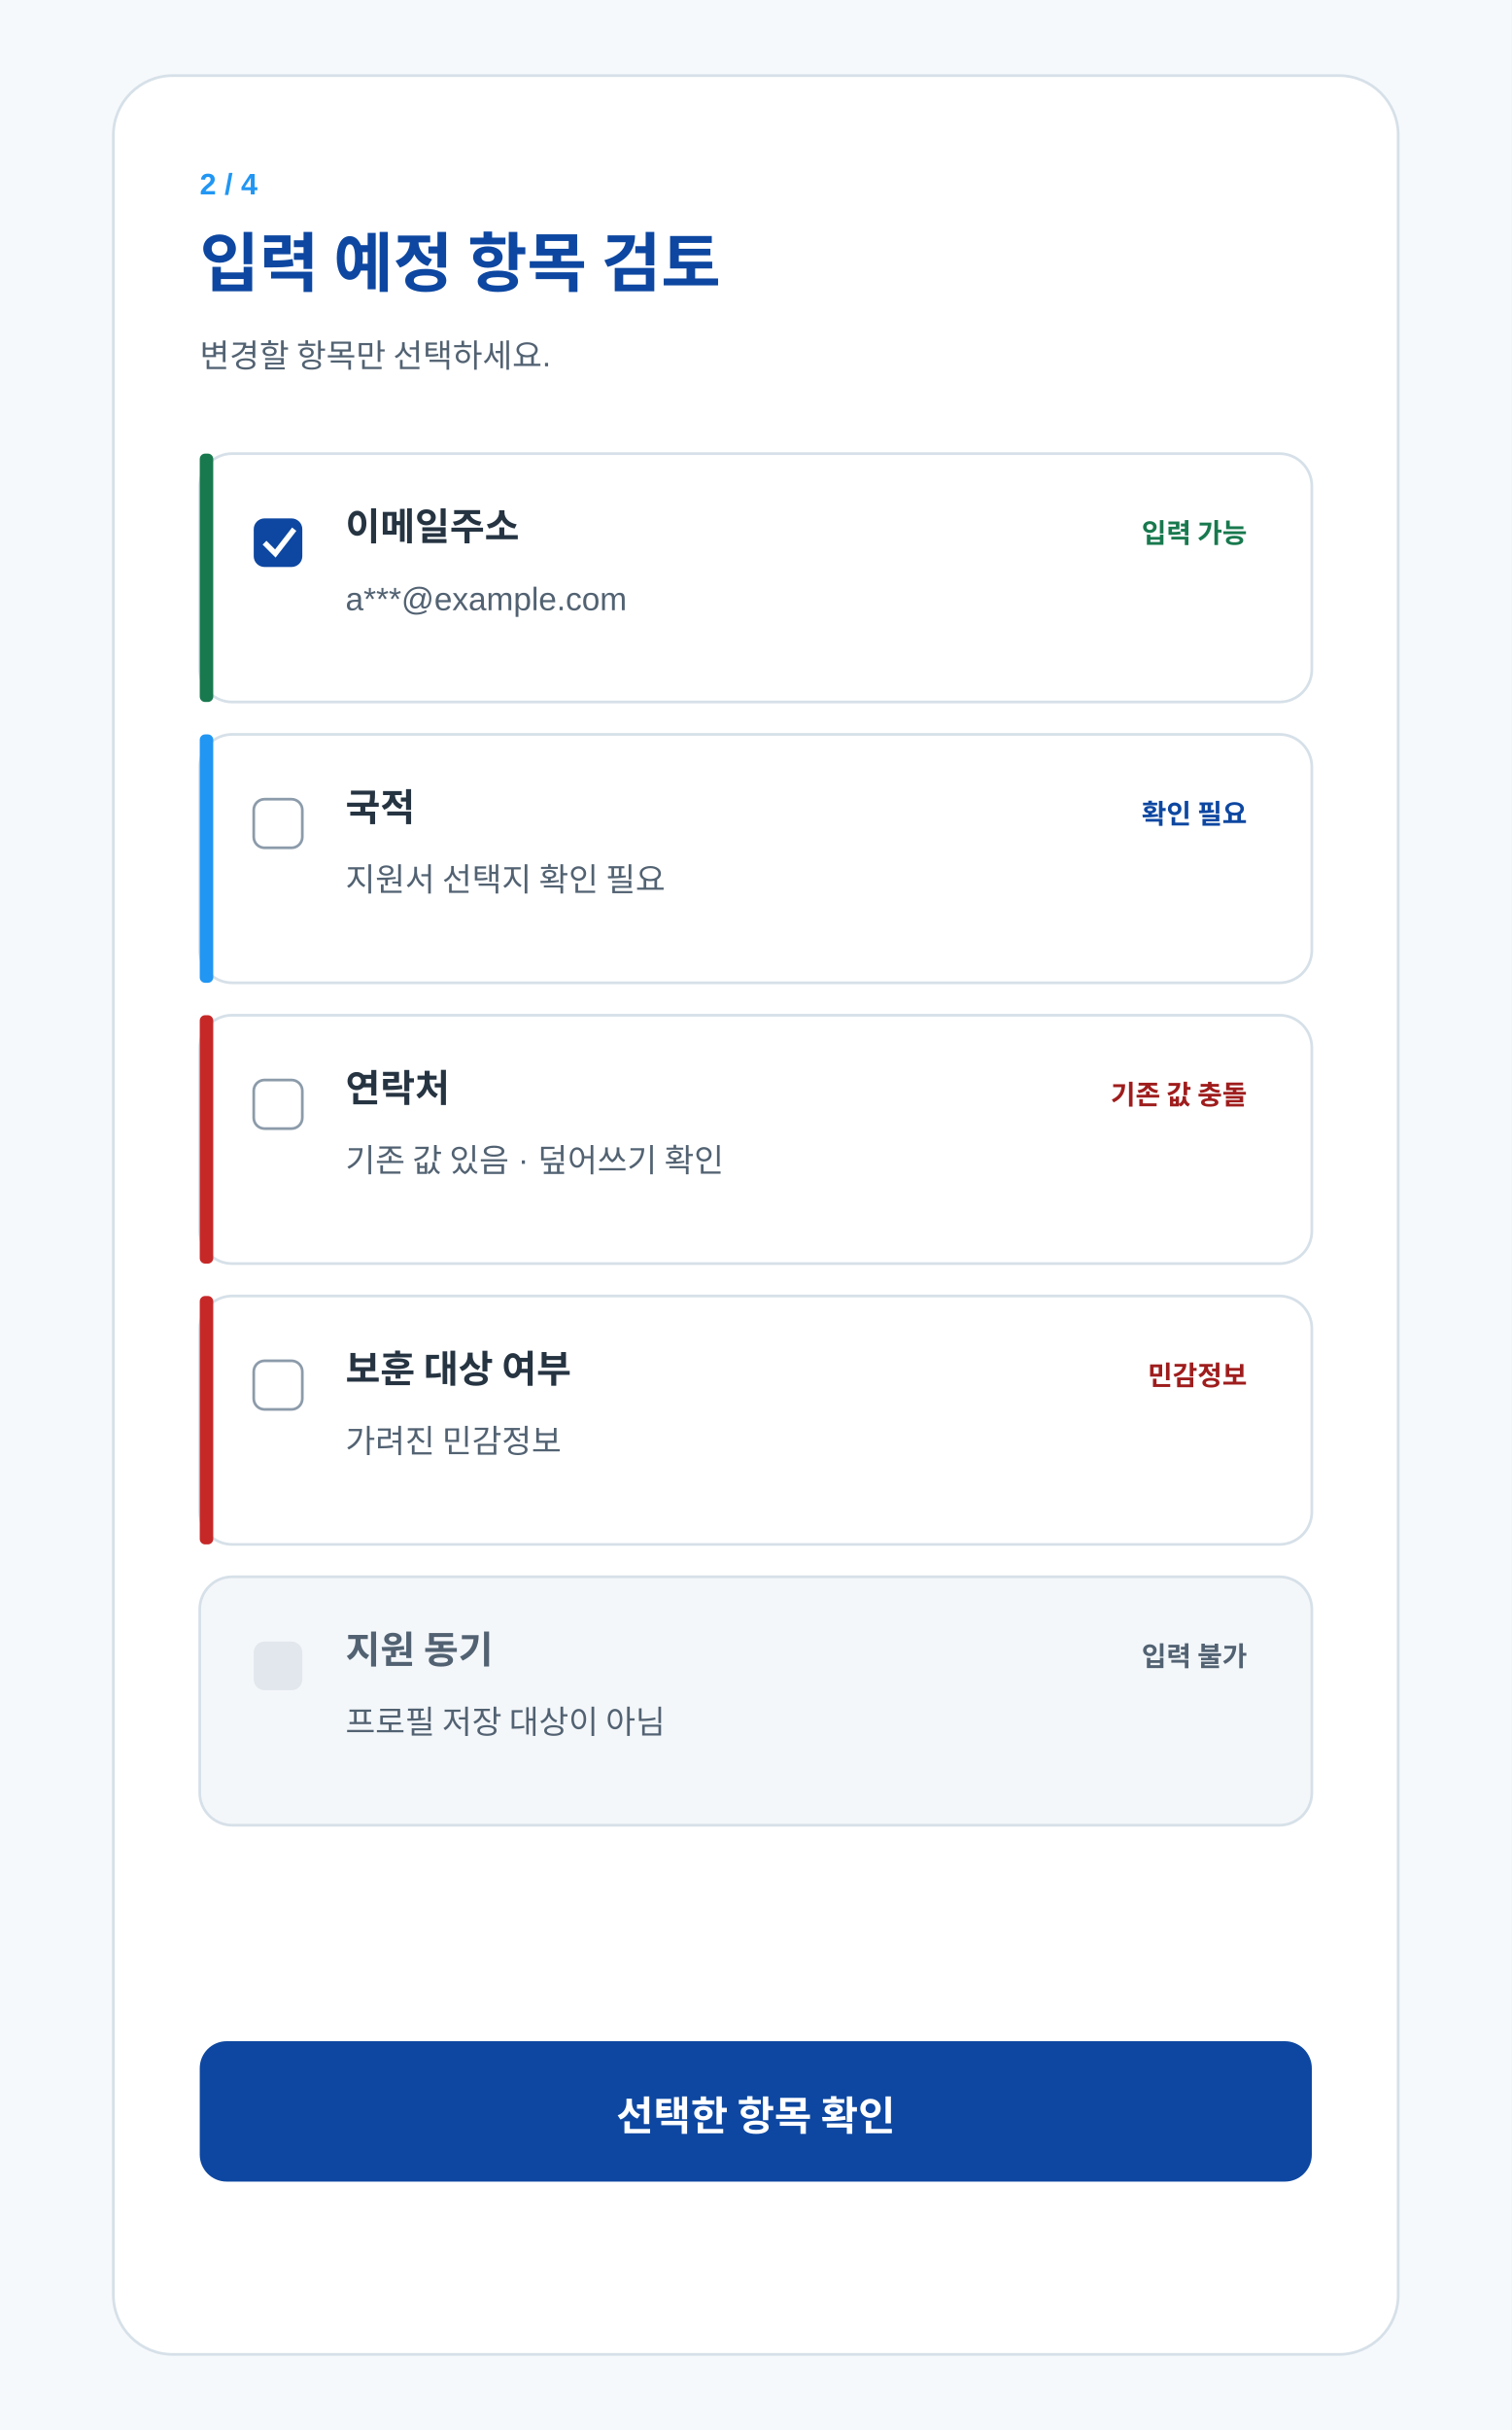
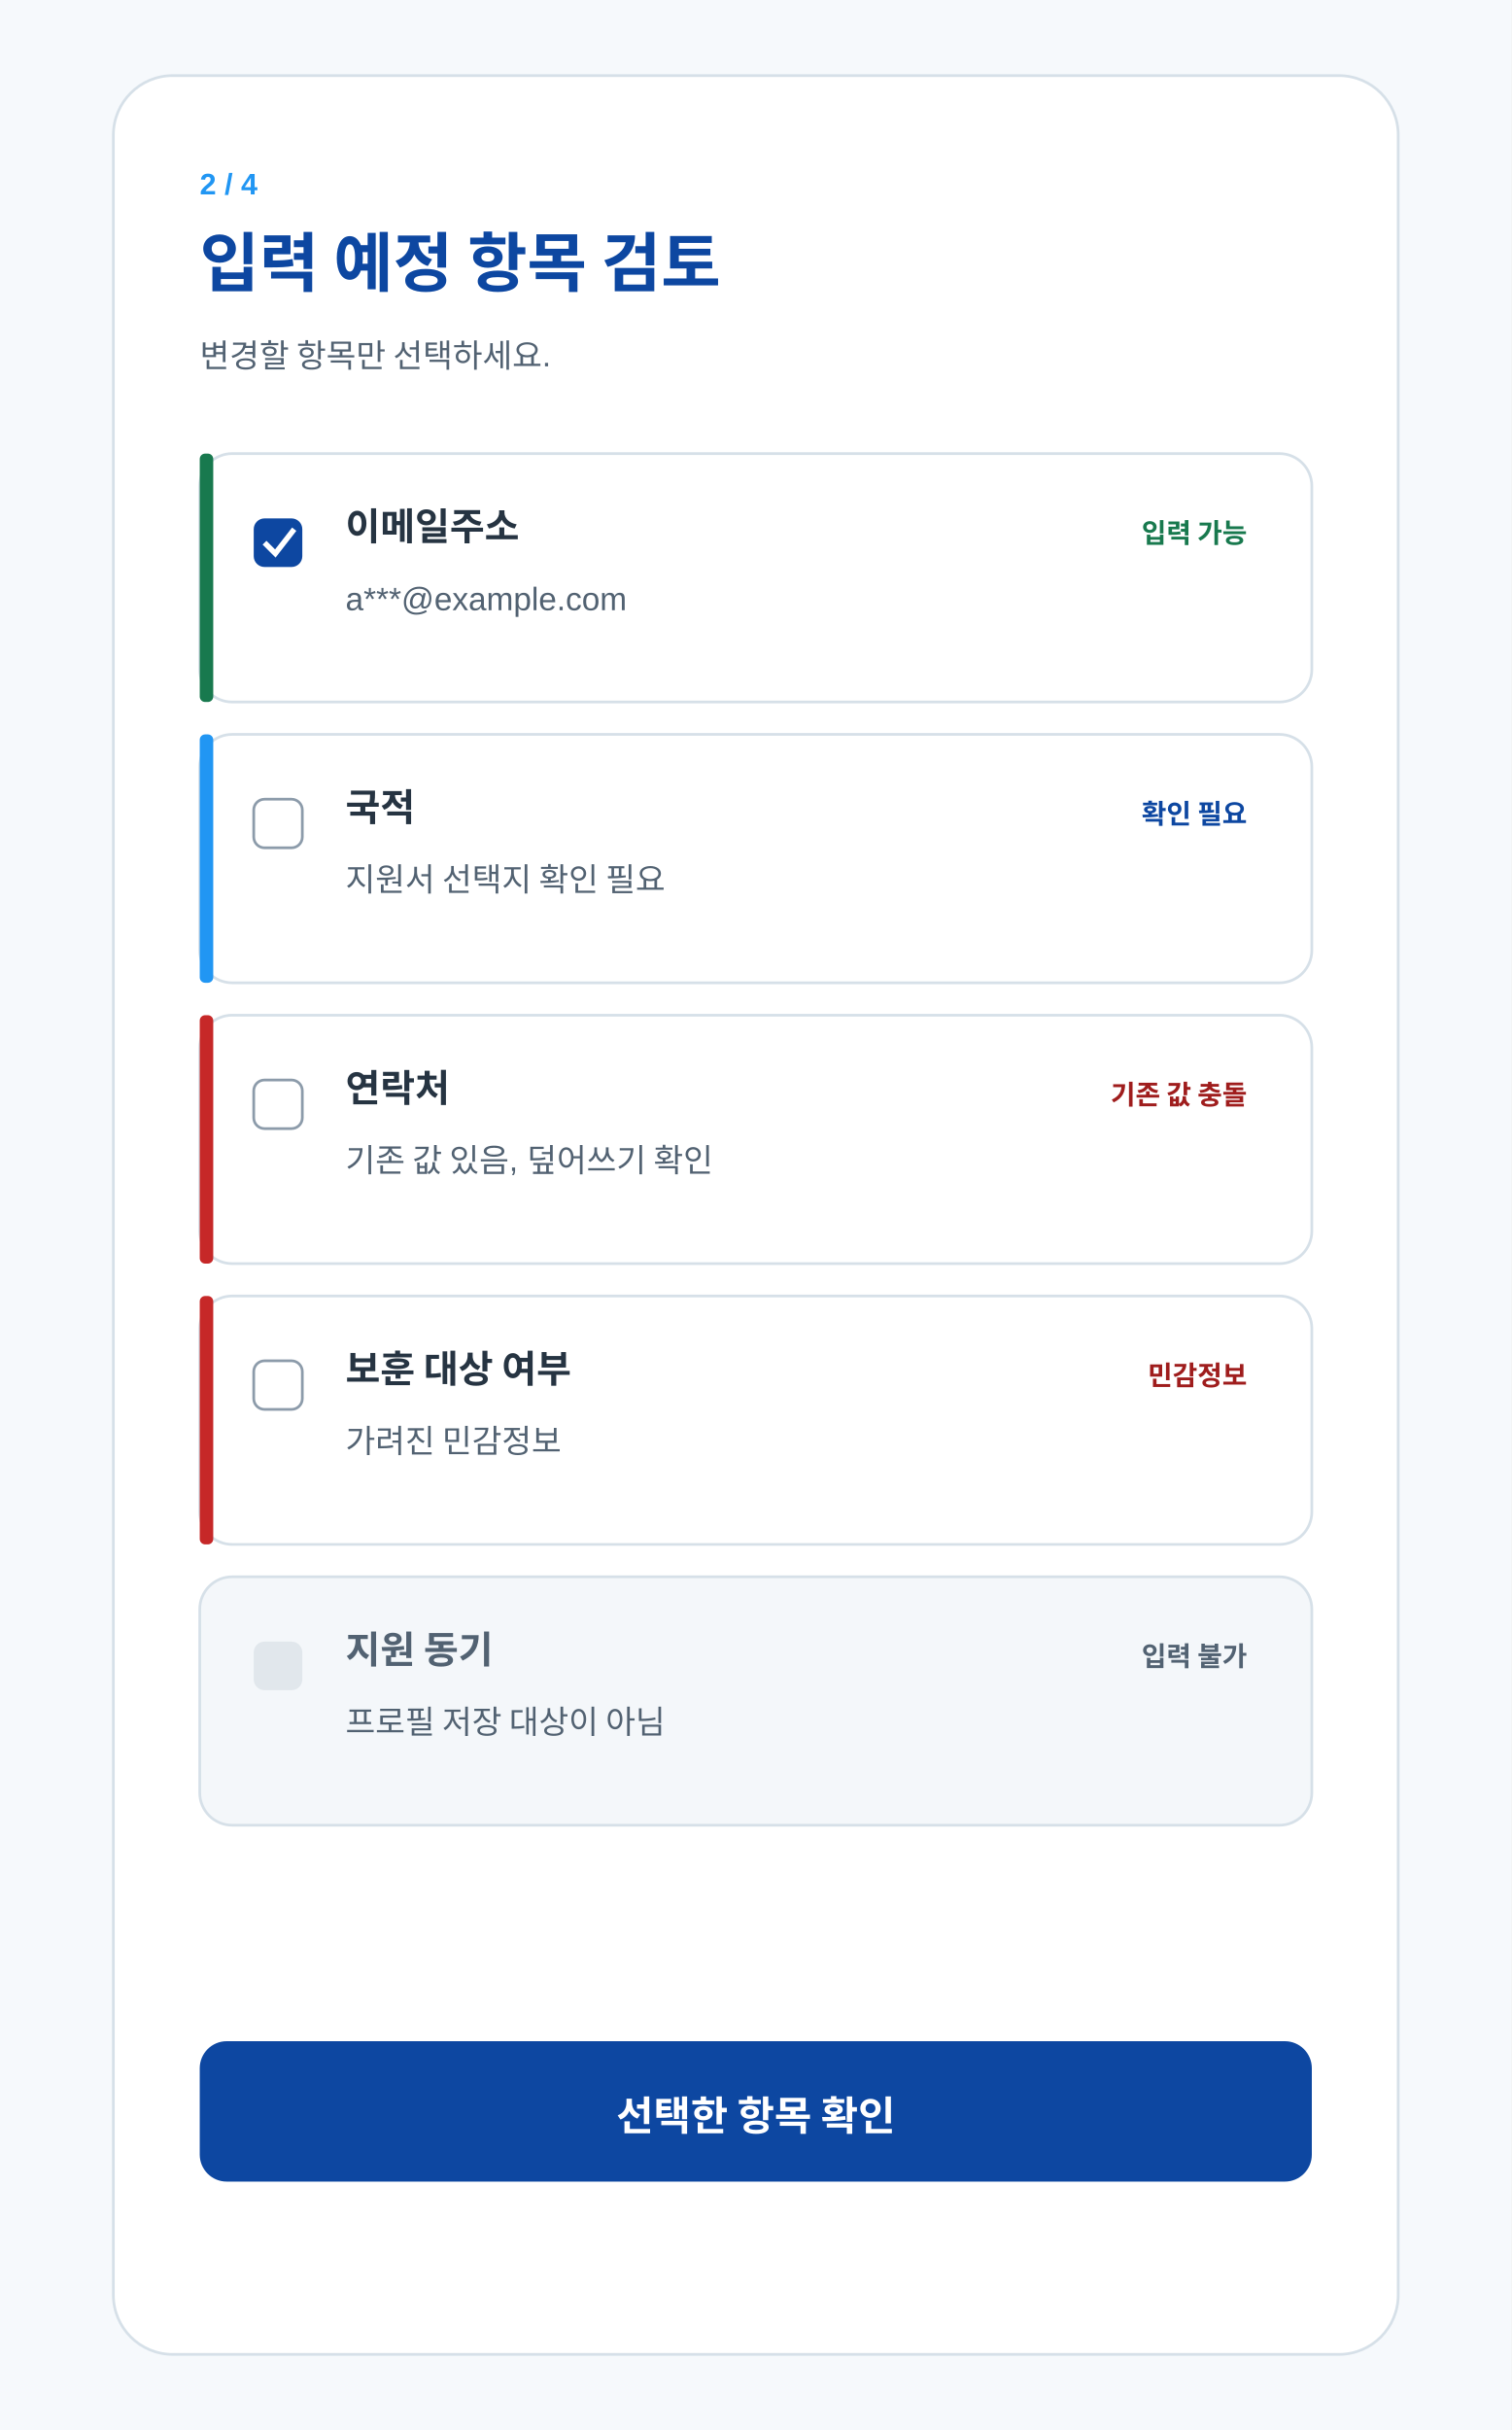
<svg xmlns="http://www.w3.org/2000/svg" width="560" height="900" viewBox="0 0 560 900" role="img" aria-labelledby="title desc">
  <style>text { font-family: "Pretendard Variable", Pretendard, Arial, sans-serif; }</style>
  <rect width="560" height="900" fill="#F6F9FC" />
  <rect x="42" y="28" width="476" height="844" rx="22" fill="#FFFFFF" stroke="#D6E0E8" />
  <text x="74" y="72" fill="#2196F3" font-family="Arial,sans-serif" font-size="11" font-weight="700">2 / 4</text>
  <text x="74" y="106" fill="#0D47A1" font-family="Arial,sans-serif" font-size="24" font-weight="700">입력 예정 항목 검토</text>
  <text x="74" y="136" fill="#526272" font-family="Arial,sans-serif" font-size="12">변경할 항목만 선택하세요.</text>
  <g font-family="Arial,sans-serif">
    <rect x="74" y="168" width="412" height="92" rx="12" fill="#FFFFFF" stroke="#D6E0E8" />
    <rect x="74" y="168" width="5" height="92" rx="2" fill="#18794E" />
    <rect x="94" y="192" width="18" height="18" rx="4" fill="#0D47A1" />
    <path d="m98 201 4 4 7-9" fill="none" stroke="#FFFFFF" stroke-width="2" />
    <text x="128" y="200" fill="#263442" font-size="14" font-weight="700">이메일주소</text>
    <text x="128" y="226" fill="#526272" font-size="12">a***@example.com</text>
    <text x="462" y="201" text-anchor="end" fill="#18794E" font-size="10" font-weight="700">입력 가능</text>
    <rect x="74" y="272" width="412" height="92" rx="12" fill="#FFFFFF" stroke="#D6E0E8" />
    <rect x="74" y="272" width="5" height="92" rx="2" fill="#2196F3" />
    <rect x="94" y="296" width="18" height="18" rx="4" fill="#FFFFFF" stroke="#8C9BAA" />
    <text x="128" y="304" fill="#263442" font-size="14" font-weight="700">국적</text>
    <text x="128" y="330" fill="#526272" font-size="12">지원서 선택지 확인 필요</text>
    <text x="462" y="305" text-anchor="end" fill="#0D47A1" font-size="10" font-weight="700">확인 필요</text>
    <rect x="74" y="376" width="412" height="92" rx="12" fill="#FFFFFF" stroke="#D6E0E8" />
    <rect x="74" y="376" width="5" height="92" rx="2" fill="#C62828" />
    <rect x="94" y="400" width="18" height="18" rx="4" fill="#FFFFFF" stroke="#8C9BAA" />
    <text x="128" y="408" fill="#263442" font-size="14" font-weight="700">연락처</text>
-     <text x="128" y="434" fill="#526272" font-size="12">기존 값 있음 · 덮어쓰기 확인</text>
+     <text x="128" y="434" fill="#526272" font-size="12">기존 값 있음, 덮어쓰기 확인</text>
    <text x="462" y="409" text-anchor="end" fill="#9F1D1D" font-size="10" font-weight="700">기존 값 충돌</text>
    <rect x="74" y="480" width="412" height="92" rx="12" fill="#FFFFFF" stroke="#D6E0E8" />
    <rect x="74" y="480" width="5" height="92" rx="2" fill="#C62828" />
    <rect x="94" y="504" width="18" height="18" rx="4" fill="#FFFFFF" stroke="#8C9BAA" />
    <text x="128" y="512" fill="#263442" font-size="14" font-weight="700">보훈 대상 여부</text>
    <text x="128" y="538" fill="#526272" font-size="12">가려진 민감정보</text>
    <text x="462" y="513" text-anchor="end" fill="#9F1D1D" font-size="10" font-weight="700">민감정보</text>
    <rect x="74" y="584" width="412" height="92" rx="12" fill="#F4F7FA" stroke="#D6E0E8" />
    <rect x="94" y="608" width="18" height="18" rx="4" fill="#E1E7EC" />
    <text x="128" y="616" fill="#526272" font-size="14" font-weight="700">지원 동기</text>
    <text x="128" y="642" fill="#526272" font-size="12">프로필 저장 대상이 아님</text>
    <text x="462" y="617" text-anchor="end" fill="#526272" font-size="10" font-weight="700">입력 불가</text>
  </g>
  <rect x="74" y="756" width="412" height="52" rx="10" fill="#0D47A1" />
  <text x="280" y="789" text-anchor="middle" fill="#FFFFFF" font-family="Arial,sans-serif" font-size="15" font-weight="700">선택한 항목 확인</text>
</svg>
